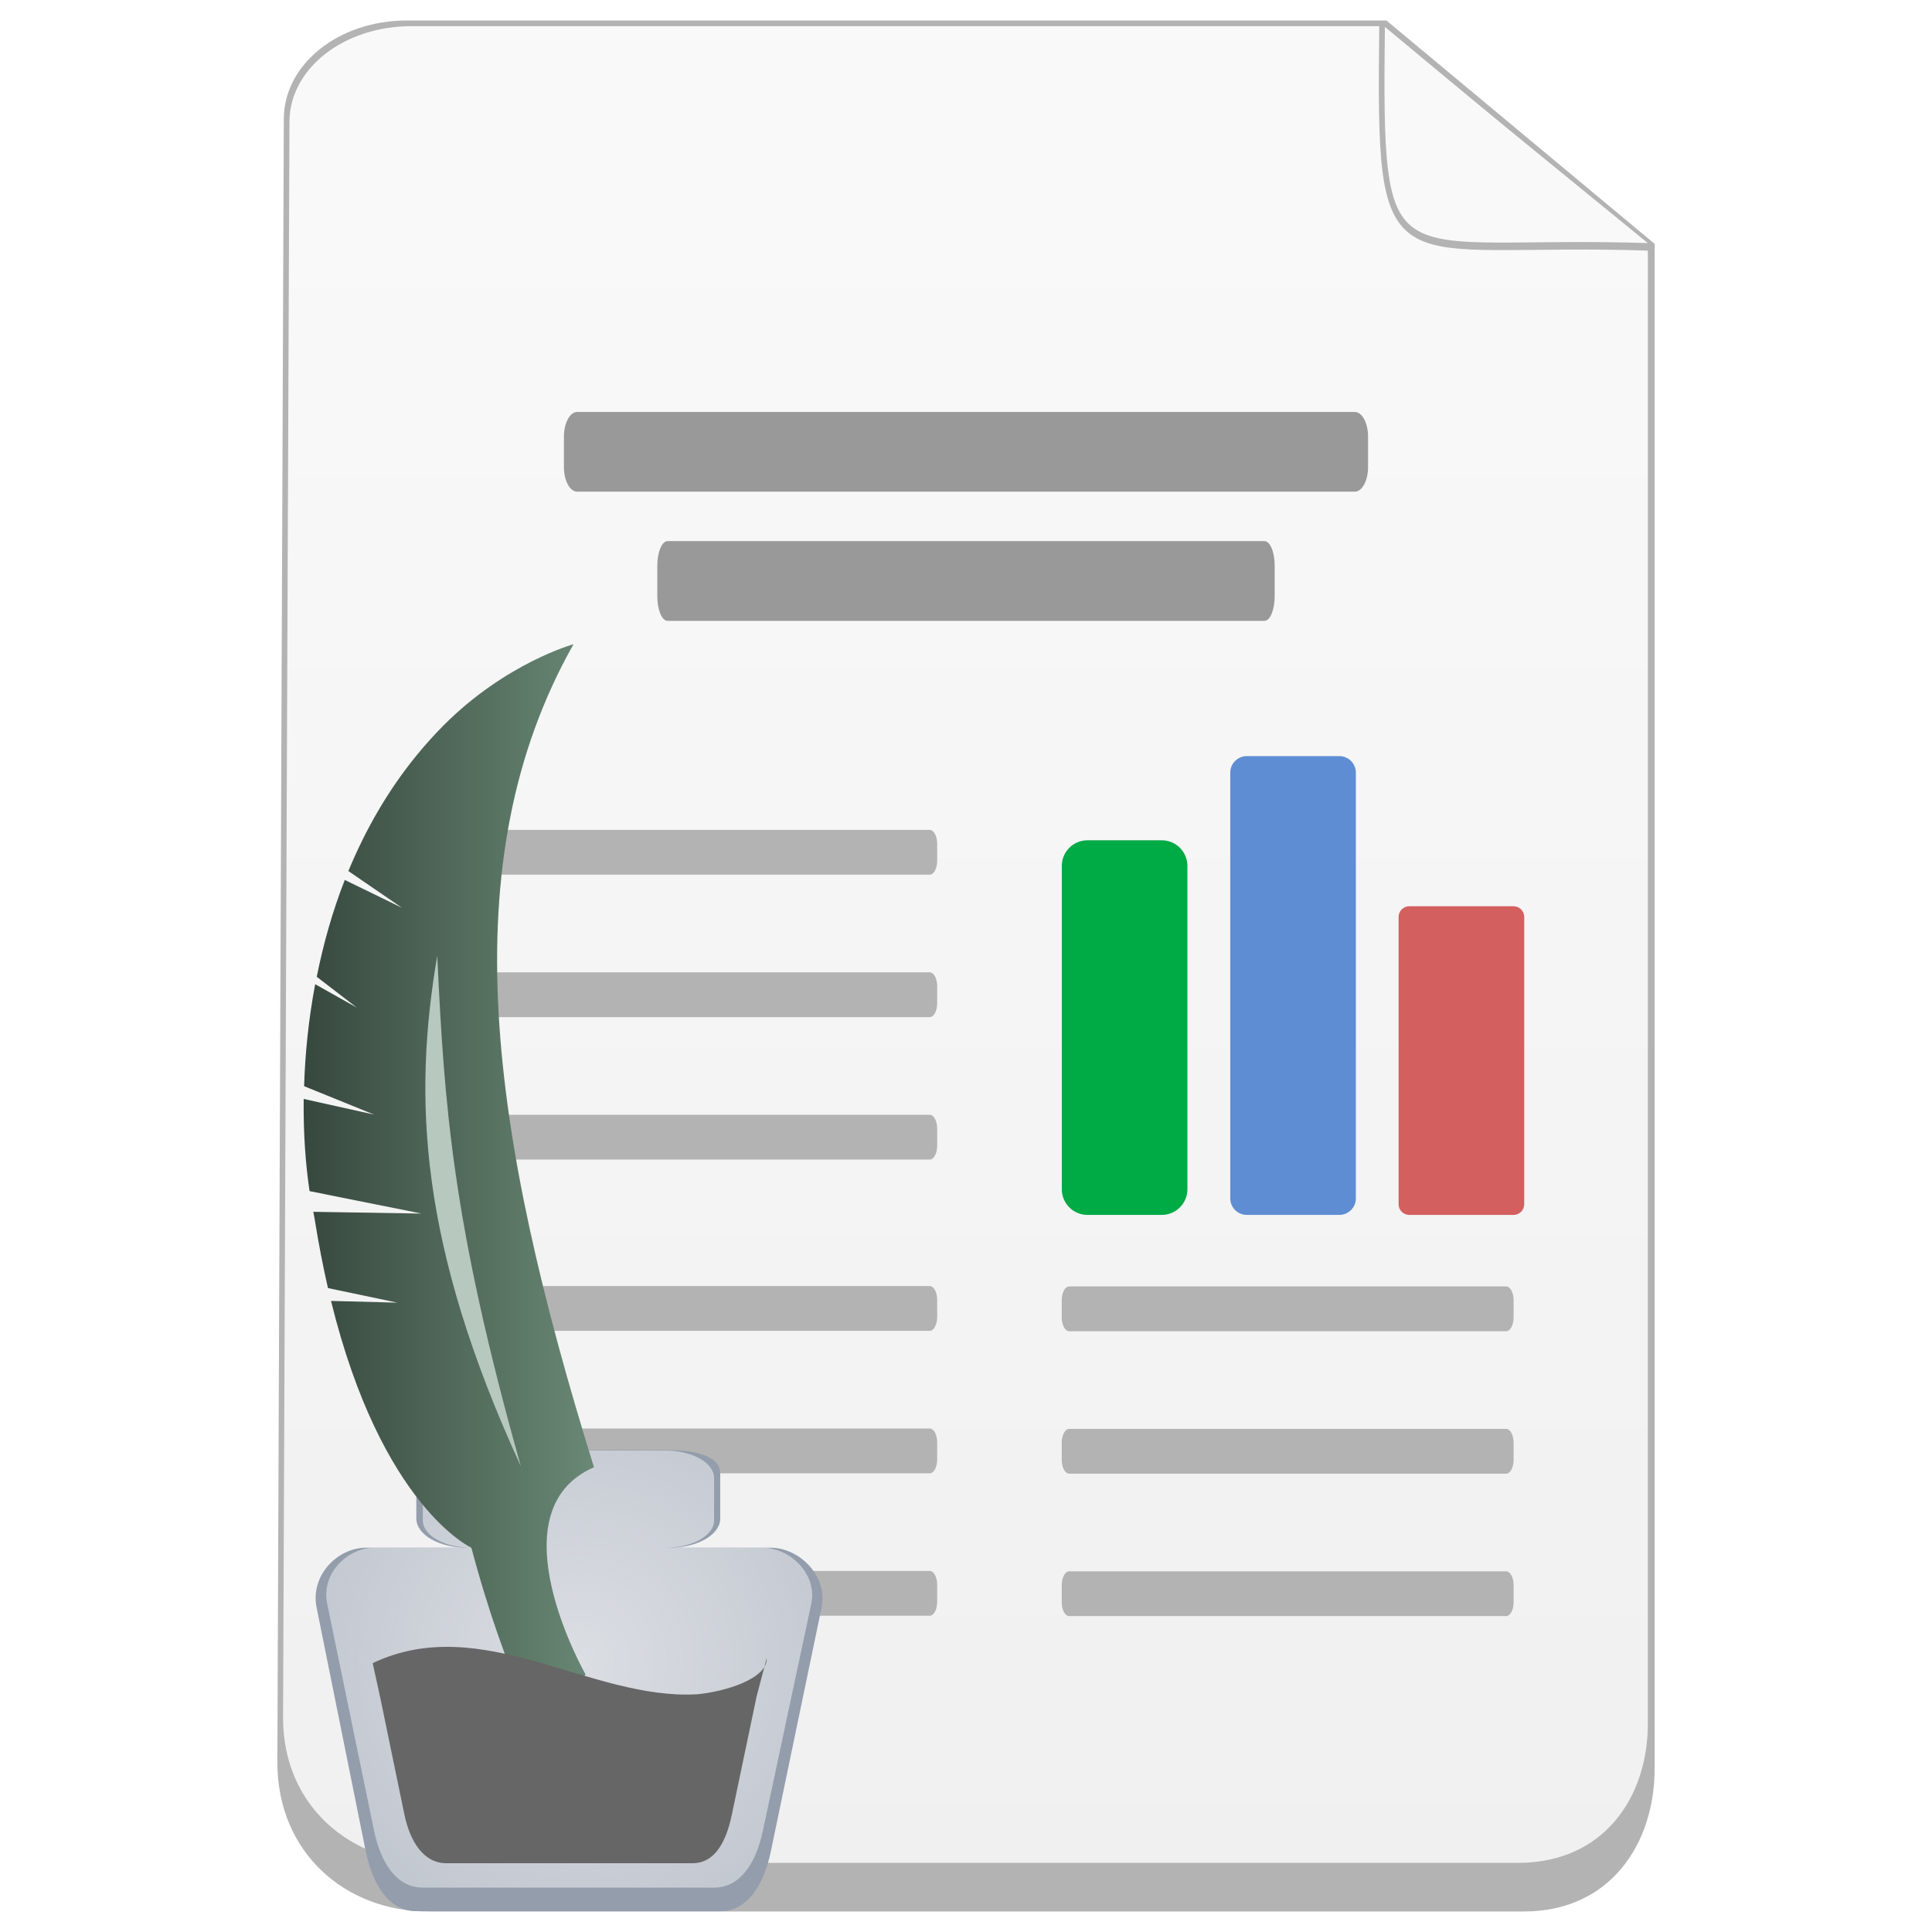
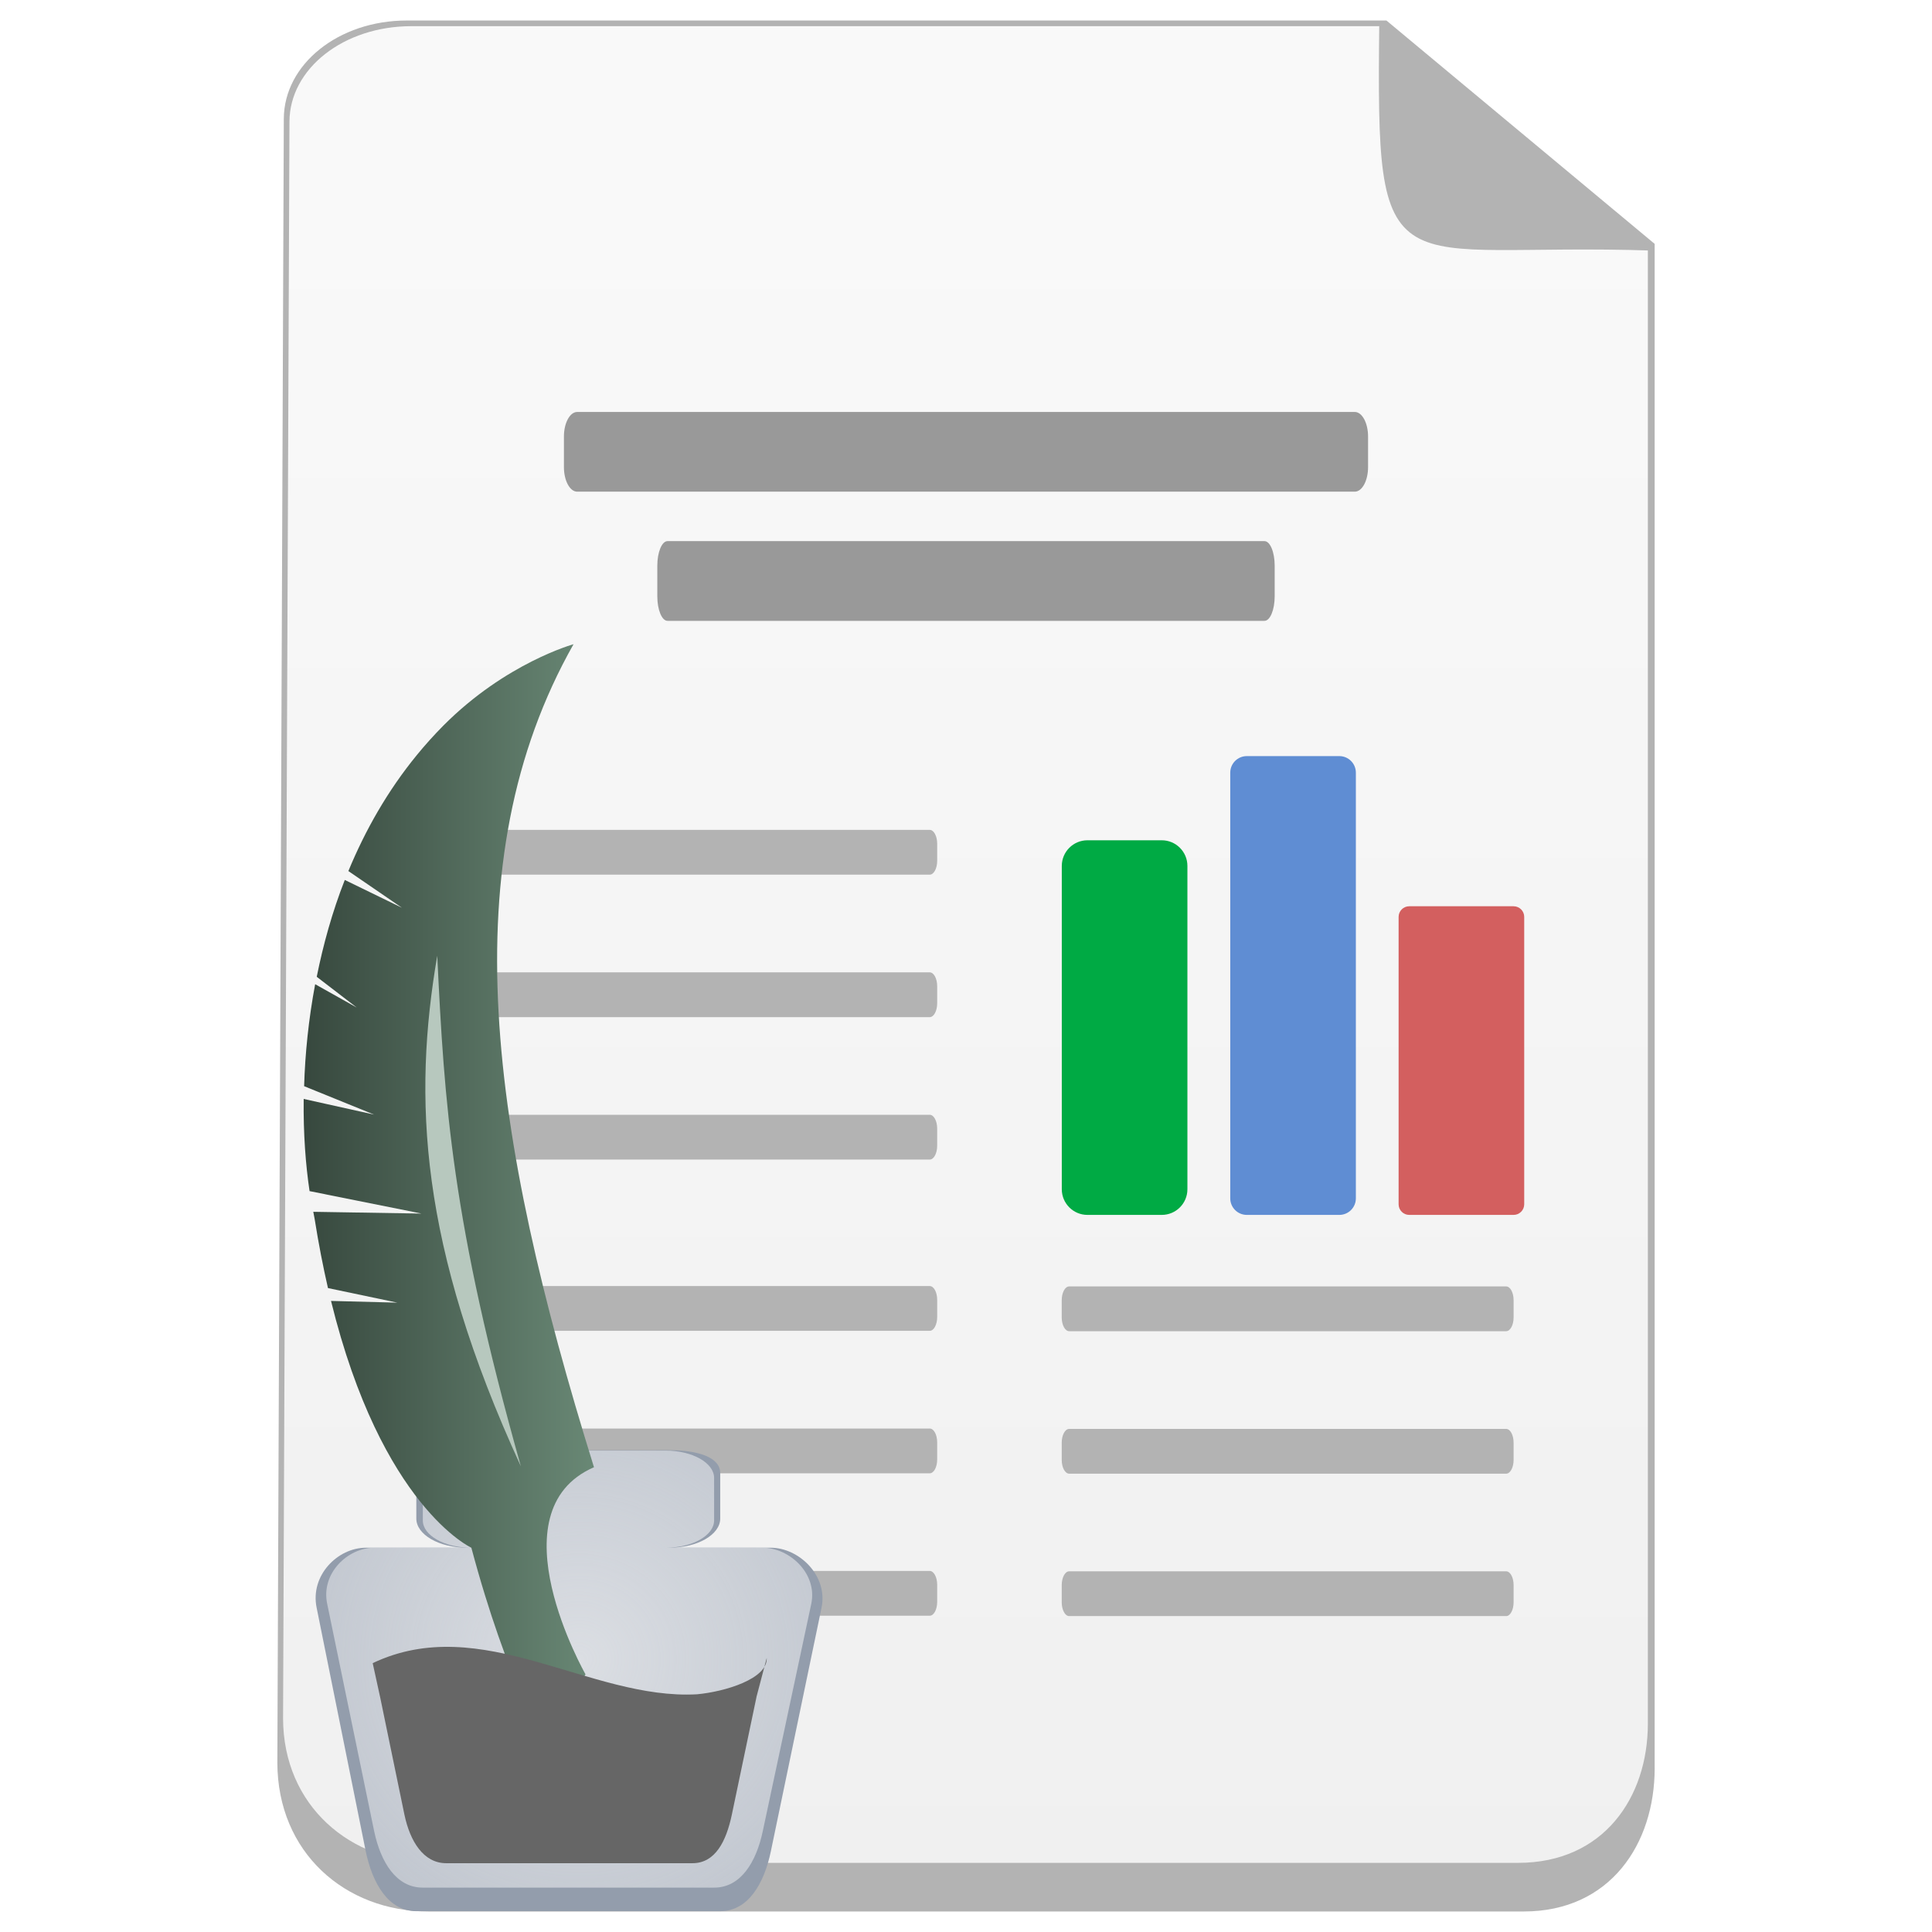
<svg xmlns="http://www.w3.org/2000/svg" xmlns:xlink="http://www.w3.org/1999/xlink" width="128" height="128" viewBox="0 0 33.867 33.867" version="1.1" id="svg879">
  <defs id="defs876">
    <linearGradient id="linearGradient925">
      <stop style="stop-color:#37483e;stop-opacity:1;" offset="0" id="stop921" />
      <stop style="stop-color:#698875;stop-opacity:1" offset="1" id="stop923" />
    </linearGradient>
    <linearGradient id="linearGradient23631">
      <stop style="stop-color:#dbdee3;stop-opacity:1;" offset="0" id="stop23627" />
      <stop style="stop-color:#dbdee3;stop-opacity:0;" offset="1" id="stop23629" />
    </linearGradient>
    <linearGradient id="linearGradient21510">
      <stop style="stop-color:#f9f9f9;stop-opacity:1" offset="0" id="stop21506" />
      <stop style="stop-color:#e6e6e6;stop-opacity:1" offset="1" id="stop21508" />
    </linearGradient>
    <linearGradient xlink:href="#linearGradient21510" id="linearGradient21512" x1="144.489" y1="7.678" x2="144.489" y2="127.838" gradientUnits="userSpaceOnUse" />
    <radialGradient xlink:href="#linearGradient23631" id="radialGradient23633" cx="39.11" cy="-1.5" fx="39.11" fy="-1.5" r="3.141" gradientTransform="matrix(5.431994,0,0,5.371586,-209.9023,27.03145)" gradientUnits="userSpaceOnUse" />
    <linearGradient xlink:href="#linearGradient925" id="linearGradient927" x1="-3.221" y1="9.264" x2="2.855" y2="9.264" gradientUnits="userSpaceOnUse" />
  </defs>
  <g id="layer1">
    <g fill="#222222" id="g944" transform="matrix(1.952603,0,0,1.952603,8.724134,17.24657)">
      <g id="g21366" transform="translate(0,0.3096175)">
        <g id="g24851" transform="translate(1.647132,-0.18521)">
          <g id="g21370" transform="rotate(-23.92775,-14.33475,14.18225)" />
          <g id="g25502" transform="translate(0.8107119,0.1276643)">
            <g id="g1084" transform="translate(-1.746008)">
              <g id="g1040">
                <g id="g18893" transform="matrix(0.8705045,0,0,0.8705045,37.69503,36.30906)">
                  <g id="g6603" transform="translate(-15.14046,-37.87908)">
                    <g id="g22006" transform="matrix(1.167308,0,0,1.167308,-41.78107,-16.50003)" />
                    <g id="g22010" transform="matrix(1.167308,0,0,1.167308,-41.78107,-15.30959)" />
                    <g id="g22014" transform="matrix(1.167308,0,0,1.167308,-41.78107,-14.11916)" />
                    <g id="g22018" transform="matrix(1.167308,0,0,1.167308,-41.78107,-12.92872)" />
                    <g id="g22022" transform="matrix(1.167308,0,0,1.167308,-41.78107,-11.73828)" />
                    <g id="g22026" transform="matrix(1.167308,0,0,1.167308,-41.78107,-10.54784)" />
                    <g id="g1205" transform="matrix(1.167308,0,0,1.167308,-41.78107,-16.50003)" />
                  </g>
                </g>
              </g>
            </g>
            <g id="g959" transform="translate(-0.265924,-0.1968198)">
              <g id="g921" transform="translate(0.2969871,-0.1647096)">
                <g id="g993" transform="matrix(1.130339,0,0,1.130339,-1.334155,0.1928198)">
                  <g id="g23131" transform="matrix(0.1805971,0,0,0.2451265,-35.69384,-7.420762)" style="fill:#b3b3b3;fill-opacity:1;stroke-width:0.251;stroke-miterlimit:4;stroke-dasharray:none">
                    <path d="M 242.868,55.382 V 5.996 l -11.795,-7.237 h -43.086 c -3.001,0 -5.397,1.417 -5.406,3.184 l -0.284,53.272 c 0.013,2.895 2.966,4.813 6.65,4.813 h 48.163 c 3.798,0 5.759,-2.185 5.759,-4.646 z" id="path23127" fill="#888a85" style="opacity:1;fill:#b3b3b3;fill-opacity:1" />
                  </g>
                  <g id="g17959" transform="matrix(0.1789549,0,0,0.2380888,-22.94753,-8.172777)" style="fill:#efefef;fill-opacity:1;stroke-width:0.251;stroke-miterlimit:4;stroke-dasharray:none">
                    <path d="M 173.569,58.692 V 9.307 L 161.773,2.07 h -43.086 c -3.001,0 -5.397,1.417 -5.406,3.184 l -0.284,53.272 c 0.013,2.895 2.966,4.813 6.65,4.813 h 48.163 c 3.798,0 5.759,-2.185 5.759,-4.646 z" id="Q" fill="#888a85" style="opacity:1;fill:url(#linearGradient21512);fill-opacity:1" />
-                     <path style="fill:#f9f9f9;fill-opacity:1;stroke:#b3b3b3;stroke-width:0.251;stroke-linecap:butt;stroke-linejoin:miter;stroke-miterlimit:4;stroke-dasharray:none;stroke-opacity:1" d="m 161.773,2.016 c -0.136,8.995 0.142,7.12 11.876,7.417" id="path15549" />
+                     <path style="fill:#b3b3b3;fill-opacity:1;stroke:#b3b3b3;stroke-width:0.251;stroke-linecap:butt;stroke-linejoin:miter;stroke-miterlimit:4;stroke-dasharray:none;stroke-opacity:1" d="m 161.773,2.016 c -0.136,8.995 0.304,7.119 12.038,7.415" id="path15549" />
                  </g>
                  <g id="g998">
                    <rect style="fill:#00aa44;stroke:none;stroke-width:0.274;stroke-miterlimit:4;stroke-dasharray:none" id="rect2605" width="1.146" height="3.418" x="-22.183" y="-5.226" ry="0.234" transform="matrix(0.8705045,0,0,0.8705045,22.76918,3.335148)" />
                    <rect style="fill:#5f8dd3;stroke:none;stroke-width:0.304;stroke-miterlimit:4;stroke-dasharray:none" id="rect2829" width="1.146" height="4.186" x="-20.646" y="-5.994" ry="0.151" transform="matrix(0.8705045,0,0,0.8705045,22.76918,3.335148)" />
                    <rect style="fill:#d35f5f;stroke:none;stroke-width:0.249;stroke-miterlimit:4;stroke-dasharray:none" id="rect2951" width="1.146" height="2.816" x="-19.11" y="-4.624" ry="0.097" transform="matrix(0.8705045,0,0,0.8705045,22.76918,3.335148)" />
                  </g>
                  <g id="g22264" transform="matrix(0.7139249,0,0,1.319013,-10.58681,-27.13676)" style="fill:#999999;stroke-width:1.426;stroke-miterlimit:4;stroke-dasharray:none">
                    <rect style="fill:#999999;stroke:none;stroke-width:1.426;stroke-miterlimit:4;stroke-dasharray:none" id="rect22262" width="8.946" height="0.48" x="14.135" y="17.074" ry="0.148" />
                  </g>
                  <g id="g6980" transform="matrix(0.5481124,0,0,1.319013,-7.501386,-26.11088)" style="fill:#999999;stroke-width:1.426;stroke-miterlimit:4;stroke-dasharray:none">
                    <rect style="fill:#999999;stroke:none;stroke-width:1.426;stroke-miterlimit:4;stroke-dasharray:none" id="rect6978" width="8.946" height="0.48" x="14.135" y="17.074" ry="0.148" />
                  </g>
                  <g id="g7138" transform="matrix(0.4089464,0,0,0.4089464,8.499925,-2.529128)">
                    <g id="g7136" transform="matrix(0.9810209,0,0,1.811938,-37.39036,-22.54003)">
                      <g id="g7342" style="fill:#b3b3b3" transform="translate(0,0.7815925)">
                        <g id="g7124" transform="translate(1.8617634e-7,-3.752636)" style="fill:#b3b3b3">
                          <rect style="fill:#b3b3b3;stroke:none;stroke-width:0.197;stroke-miterlimit:4;stroke-dasharray:none" id="rect7122" width="8.946" height="0.48" x="14.135" y="17.074" ry="0.148" />
                        </g>
                        <g id="g7128" transform="translate(1.8617634e-7,-2.225504)" style="fill:#b3b3b3">
                          <rect style="fill:#b3b3b3;stroke:none;stroke-width:0.197;stroke-miterlimit:4;stroke-dasharray:none" id="rect7126" width="8.946" height="0.48" x="14.135" y="17.074" ry="0.148" />
                        </g>
                        <rect style="fill:#b3b3b3;stroke:none;stroke-width:0.197;stroke-miterlimit:4;stroke-dasharray:none" id="rect7134" width="8.946" height="0.48" x="14.135" y="16.375" ry="0.148" />
                      </g>
                      <g id="g7354" transform="translate(0,5.67111)" style="fill:#b3b3b3">
                        <g id="g7346" transform="translate(1.8617634e-7,-3.752636)" style="fill:#b3b3b3">
                          <rect style="fill:#b3b3b3;stroke:none;stroke-width:0.197;stroke-miterlimit:4;stroke-dasharray:none" id="rect7344" width="8.946" height="0.48" x="14.135" y="17.074" ry="0.148" />
                        </g>
                        <g id="g7350" transform="translate(1.8617634e-7,-2.225504)" style="fill:#b3b3b3">
                          <rect style="fill:#b3b3b3;stroke:none;stroke-width:0.197;stroke-miterlimit:4;stroke-dasharray:none" id="rect7348" width="8.946" height="0.48" x="14.135" y="17.074" ry="0.148" />
                        </g>
                        <rect style="fill:#b3b3b3;stroke:none;stroke-width:0.197;stroke-miterlimit:4;stroke-dasharray:none" id="rect7352" width="8.946" height="0.48" x="14.135" y="16.375" ry="0.148" />
                      </g>
                      <g id="g7366" transform="translate(11.41161,5.675089)" style="fill:#b3b3b3">
                        <g id="g7358" transform="translate(1.8617634e-7,-3.752636)" style="fill:#b3b3b3" />
                        <g id="g1005">
                          <rect style="fill:#b3b3b3;stroke:none;stroke-width:0.197;stroke-miterlimit:4;stroke-dasharray:none" id="rect7356" width="8.946" height="0.48" x="14.135" y="17.074" ry="0.148" transform="translate(2.6963897e-7,-3.752636)" />
                          <g id="g7362" transform="translate(1.8617634e-7,-2.225504)" style="fill:#b3b3b3">
                            <rect style="fill:#b3b3b3;stroke:none;stroke-width:0.197;stroke-miterlimit:4;stroke-dasharray:none" id="rect7360" width="8.946" height="0.48" x="14.135" y="17.074" ry="0.148" />
                          </g>
                          <rect style="fill:#b3b3b3;stroke:none;stroke-width:0.197;stroke-miterlimit:4;stroke-dasharray:none" id="rect7364" width="8.946" height="0.48" x="14.135" y="16.375" ry="0.148" />
                        </g>
                      </g>
                    </g>
                  </g>
                </g>
              </g>
              <g id="g25588" transform="matrix(0.428988,0,0,0.428988,-2.847053,-2.129684)">
                <g id="g1393" transform="translate(0.6874353)">
                  <path d="m 0.197,14.596 c -0.588,0 -1.06,0.276 -1.06,0.611 v 0.818 c 0,0.335 0.472,0.611 1.06,0.611 H -1.922 c -0.584,0 -1.167,0.577 -1.027,1.256 l 1.027,5.094 c 0.141,0.679 0.476,1.256 1.06,1.256 H 5.497 c 0.584,0 0.919,-0.577 1.06,-1.256 l 1.06,-5.094 C 7.757,17.214 7.14,16.636 6.556,16.636 H 4.437 c 0.588,0 1.06,-0.276 1.06,-0.611 v -0.951 c 0,-0.335 -0.472,-0.479 -1.06,-0.479 z" id="path23366" style="fill:#939dac;stroke-width:1.587" />
                  <g id="g1384">
                    <path d="m 0.289,14.603 c -0.564,0 -1.016,0.258 -1.016,0.572 v 0.889 c 0,0.314 0.453,0.572 1.016,0.572 H -1.744 c -0.56,0 -1.119,0.54 -0.984,1.175 l 0.984,4.763 c 0.135,0.635 0.456,1.175 1.016,1.175 H 5.37 c 0.56,0 0.881,-0.54 1.016,-1.175 L 7.402,17.811 C 7.537,17.176 6.946,16.636 6.386,16.636 H 4.353 c 0.564,0 1.016,-0.258 1.016,-0.572 v -0.889 c 0,-0.314 -0.453,-0.572 -1.016,-0.572 z m 0,0" id="path940" style="fill:url(#radialGradient23633);fill-opacity:1;stroke-width:1.619" />
                    <g id="g1307">
                      <path id="path942" style="fill:url(#linearGradient927);fill-opacity:1;stroke-width:1.281" d="M -0.851,0.046 C -1.466,0.797 -1.933,1.624 -2.285,2.475 L -1.164,3.243 -2.36,2.661 c -0.263,0.671 -0.452,1.355 -0.587,2.027 l 0.837,0.643 -0.87,-0.488 C -3.119,5.583 -3.191,6.305 -3.211,6.977 L -1.748,7.571 -3.22,7.244 c -0.009,0.726 0.041,1.381 0.123,1.929 L -0.754,9.643 -3.019,9.606 c 0.01,0.049 0.019,0.107 0.029,0.154 0.082,0.517 0.176,0.997 0.278,1.442 l 1.452,0.305 -1.388,-0.036 c 1.058,4.308 2.937,5.165 2.937,5.165 0.748,2.805 1.568,4.165 1.568,4.165 l 0.82,-1.517 c 0,0 -1.942,-3.409 0.178,-4.333 C 0.681,7.966 -0.152,2.292 2.427,-2.272 c 0,0 -1.418,0.39 -2.722,1.701 -0.197,0.199 -0.383,0.405 -0.556,0.617 z" />
                      <path style="fill:#b7c8be;stroke:none;stroke-width:0.146px;stroke-linecap:butt;stroke-linejoin:miter;stroke-opacity:1" d="M 1.325,14.932 C -0.808,10.29 -0.933,7.224 -0.425,4.246 -0.276,7.348 -0.122,9.806 1.325,14.932 Z" id="path15173" />
                    </g>
                    <path id="path4685" style="fill:#666666;stroke:none;stroke-width:0.117px;stroke-linecap:butt;stroke-linejoin:miter;stroke-opacity:1" d="M 6.47,18.943 C 6.491,19.38 5.594,19.649 5.011,19.703 2.771,19.827 0.508,17.966 -1.776,19.051 l 0.155,0.709 h 7.876 z m -8.091,0.816 0.51,2.467 c 0.116,0.547 0.393,1.012 0.875,1.012 H 4.915 c 0.482,0 0.708,-0.465 0.824,-1.012 l 0.517,-2.467 z" />
                  </g>
                </g>
              </g>
            </g>
          </g>
        </g>
      </g>
    </g>
  </g>
</svg>
